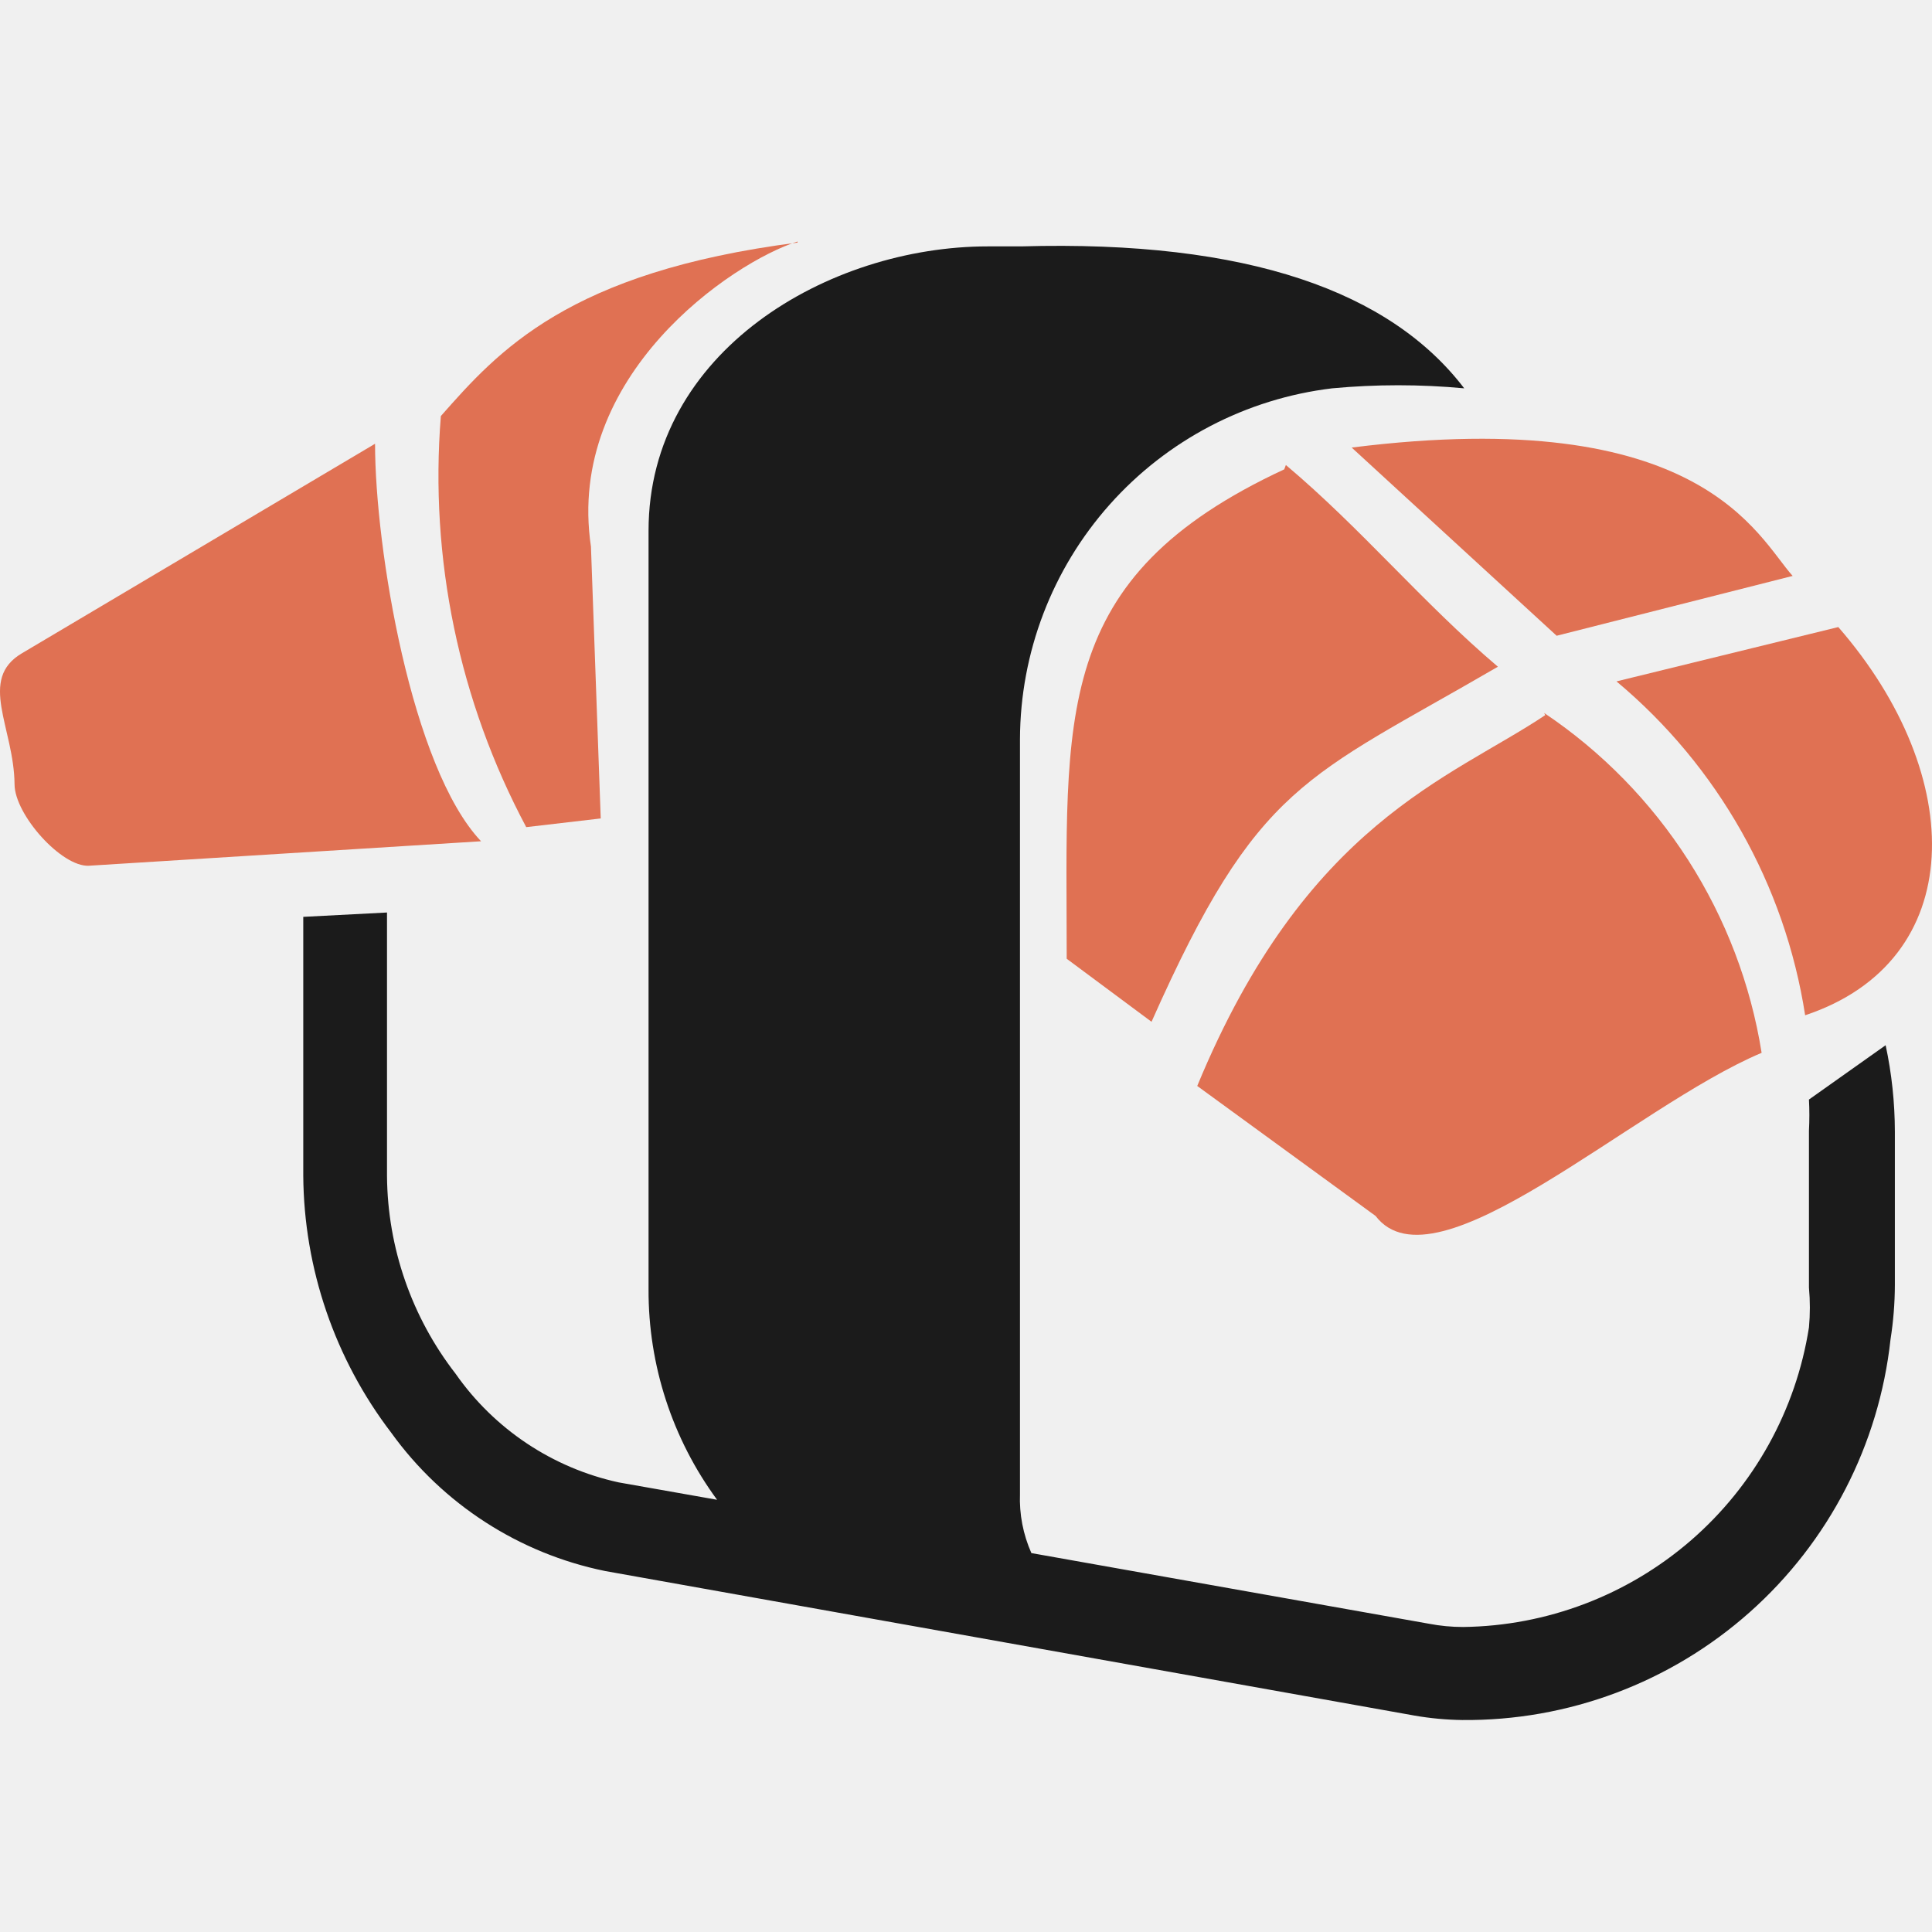
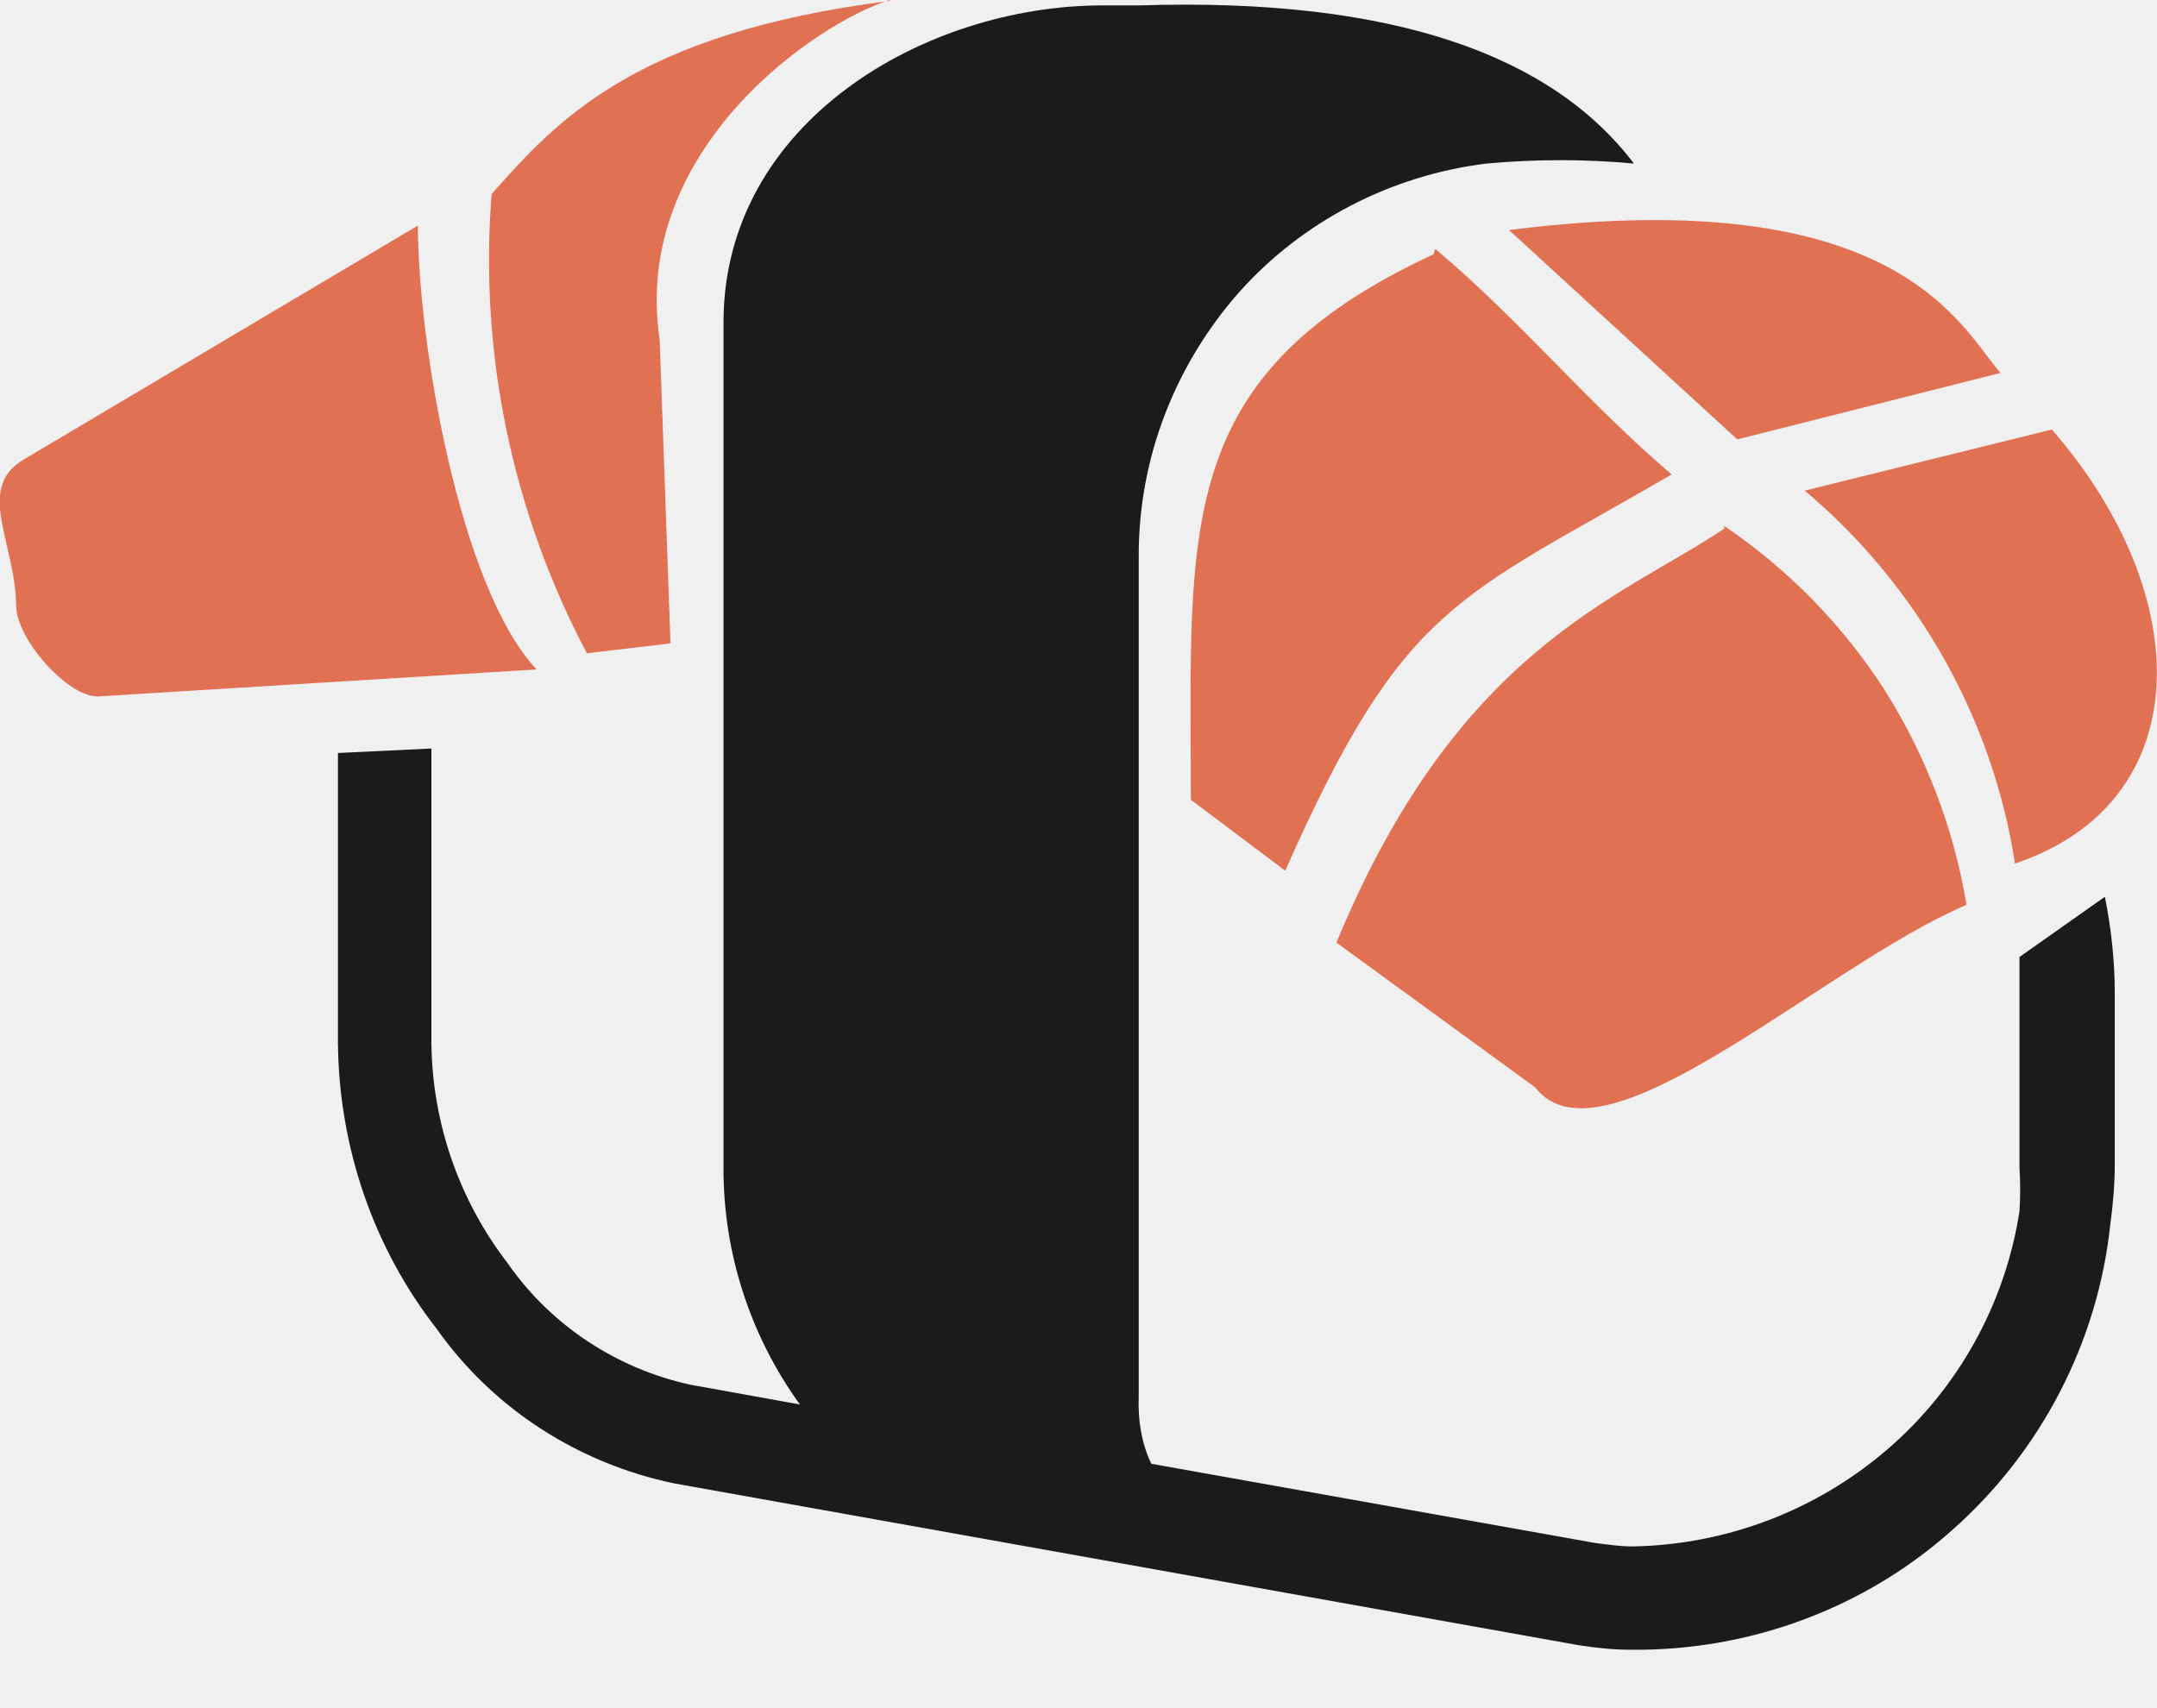
- <svg xmlns="http://www.w3.org/2000/svg" width="32" height="32" viewBox="0 0 32 32" fill="none">
-   <defs />
-   <rect id="sushi" width="32" height="32" fill="#FFFFFF" fill-opacity="0" />
-   <path id="Vector" d="M0.241 12.989C0.241 13.493 1.024 14.367 1.475 14.339L7.968 13.934C6.815 12.718 6.212 9.08 6.212 7.35L0.367 10.818C-0.372 11.25 0.232 12.052 0.241 12.989Z" fill="#E07153" fill-opacity="1" fill-rule="evenodd" />
-   <path id="Vector" d="M13.21 4.018C9.409 4.504 8.248 5.819 7.302 6.891C7.112 9.249 7.603 11.612 8.716 13.7L9.95 13.556L9.788 9.053C9.364 6.216 12.129 4.342 13.21 4L13.21 4.018Z" fill="#E07153" fill-opacity="1" fill-rule="evenodd" />
-   <path id="Vector" d="M21.298 7.702C22.55 8.755 23.558 9.98 24.81 11.043C21.622 12.898 20.838 12.952 19.073 16.924L17.668 15.88C17.668 11.845 17.398 9.575 21.271 7.774L21.298 7.702Z" fill="#E07153" fill-opacity="1" fill-rule="evenodd" />
-   <path id="Vector" d="M25.576 11.809C26.531 12.449 27.343 13.28 27.963 14.248C28.583 15.217 28.997 16.302 29.178 17.438C27.044 18.338 23.775 21.436 22.784 20.14L19.83 17.987C21.631 13.628 24.018 12.898 25.594 11.845L25.576 11.809Z" fill="#E07153" fill-opacity="1" fill-rule="evenodd" />
-   <path id="Vector" d="M22.388 7.413L25.783 10.53L29.692 9.539C29.107 8.891 28.188 6.684 22.388 7.413Z" fill="#E07153" fill-opacity="1" fill-rule="evenodd" />
-   <path id="Vector" d="M30.448 10.386L26.774 11.286C28.453 12.689 29.564 14.655 29.899 16.816C32.601 15.916 32.601 12.862 30.448 10.386Z" fill="#E07153" fill-opacity="1" fill-rule="evenodd" />
-   <path id="Vector" d="M16.371 4.081L16.912 4.081C20.685 3.973 23.036 4.838 24.252 6.432C23.524 6.364 22.791 6.364 22.064 6.432C20.642 6.603 19.331 7.288 18.379 8.358C17.427 9.428 16.899 10.809 16.894 12.241L16.894 24.742C16.881 25.079 16.946 25.415 17.083 25.724L23.667 26.894C23.854 26.93 24.044 26.948 24.234 26.948C25.621 26.931 26.957 26.423 28.006 25.515C29.054 24.607 29.747 23.356 29.962 21.986C29.982 21.767 29.982 21.547 29.962 21.328L29.962 18.726C29.971 18.555 29.971 18.383 29.962 18.212L31.232 17.312C31.333 17.782 31.384 18.262 31.385 18.744L31.385 21.283C31.384 21.585 31.36 21.886 31.313 22.184C31.123 23.928 30.292 25.539 28.98 26.704C27.668 27.87 25.97 28.506 24.216 28.489C23.953 28.485 23.691 28.461 23.432 28.416L10.022 26.021C8.597 25.73 7.333 24.913 6.482 23.733C5.546 22.509 5.034 21.014 5.023 19.473L5.023 15.186L6.41 15.114L6.41 19.482C6.42 20.667 6.819 21.816 7.545 22.752C8.187 23.671 9.152 24.314 10.247 24.553L11.877 24.841C11.135 23.831 10.737 22.609 10.742 21.355L10.742 8.791C10.742 5.819 13.723 4.081 16.362 4.081L16.371 4.081Z" fill="#1B1B1B" fill-opacity="1" fill-rule="evenodd" />
+ <svg xmlns="http://www.w3.org/2000/svg" width="24" height="19" viewBox="0 0 24 19" fill="none">
+   <path id="Vector" d="M0.18 6.74C0.18 7.11 0.76 7.77 1.1 7.75L5.97 7.45C5.11 6.53 4.65 3.8 4.65 2.51L0.27 5.11C-0.28 5.43 0.17 6.03 0.18 6.74Z" fill="#E07153" fill-opacity="1" fill-rule="evenodd" />
+   <path id="Vector" d="M9.9 0.01C7.05 0.37 6.18 1.36 5.47 2.16C5.33 3.93 5.7 5.7 6.53 7.27L7.46 7.16L7.34 3.78C7.02 1.66 9.09 0.25 9.9 0L9.9 0.01Z" fill="#E07153" fill-opacity="1" fill-rule="evenodd" />
+   <path id="Vector" d="M15.97 2.77C16.91 3.56 17.66 4.48 18.6 5.28C16.21 6.67 15.62 6.71 14.3 9.69L13.25 8.9C13.25 5.88 13.04 4.18 15.95 2.83L15.97 2.77Z" fill="#E07153" fill-opacity="1" fill-rule="evenodd" />
+   <path id="Vector" d="M19.18 5.85C19.89 6.33 20.5 6.95 20.97 7.68C21.43 8.41 21.74 9.22 21.88 10.07C20.28 10.75 17.83 13.07 17.08 12.1L14.87 10.49C16.22 7.22 18.01 6.67 19.19 5.88L19.18 5.85Z" fill="#E07153" fill-opacity="1" fill-rule="evenodd" />
+   <path id="Vector" d="M16.79 2.56L19.33 4.89L22.26 4.15C21.82 3.66 21.14 2.01 16.79 2.56Z" fill="#E07153" fill-opacity="1" fill-rule="evenodd" />
+   <path id="Vector" d="M22.83 4.78L20.08 5.46C21.33 6.51 22.17 7.99 22.42 9.61C24.45 8.93 24.45 6.64 22.83 4.78Z" fill="#E07153" fill-opacity="1" fill-rule="evenodd" />
+   <path id="Vector" d="M12.27 0.06L12.68 0.06C15.51 -0.03 17.27 0.62 18.18 1.82C17.64 1.77 17.09 1.77 16.54 1.82C15.48 1.95 14.49 2.46 13.78 3.26C13.07 4.07 12.67 5.1 12.67 6.18L12.67 15.55C12.66 15.8 12.7 16.06 12.81 16.29L17.74 17.17C17.89 17.19 18.03 17.21 18.17 17.21C19.21 17.19 20.21 16.81 21 16.13C21.79 15.45 22.31 14.51 22.47 13.48C22.48 13.32 22.48 13.16 22.47 12.99L22.47 11.04C22.47 10.91 22.47 10.78 22.47 10.65L23.42 9.98C23.49 10.33 23.53 10.69 23.53 11.05L23.53 12.96C23.53 13.18 23.51 13.41 23.48 13.63C23.34 14.94 22.71 16.15 21.73 17.02C20.75 17.9 19.47 18.37 18.16 18.36C17.96 18.36 17.76 18.34 17.57 18.31L7.51 16.51C6.44 16.29 5.49 15.68 4.86 14.79C4.15 13.88 3.77 12.76 3.76 11.6L3.76 8.38L4.8 8.33L4.8 11.61C4.81 12.5 5.11 13.36 5.65 14.06C6.13 14.75 6.86 15.23 7.68 15.41L8.9 15.63C8.35 14.87 8.05 13.95 8.05 13.01L8.05 3.59C8.05 1.36 10.29 0.06 12.27 0.06L12.27 0.06Z" fill="#1B1B1B" fill-opacity="1" fill-rule="evenodd" />
</svg>
